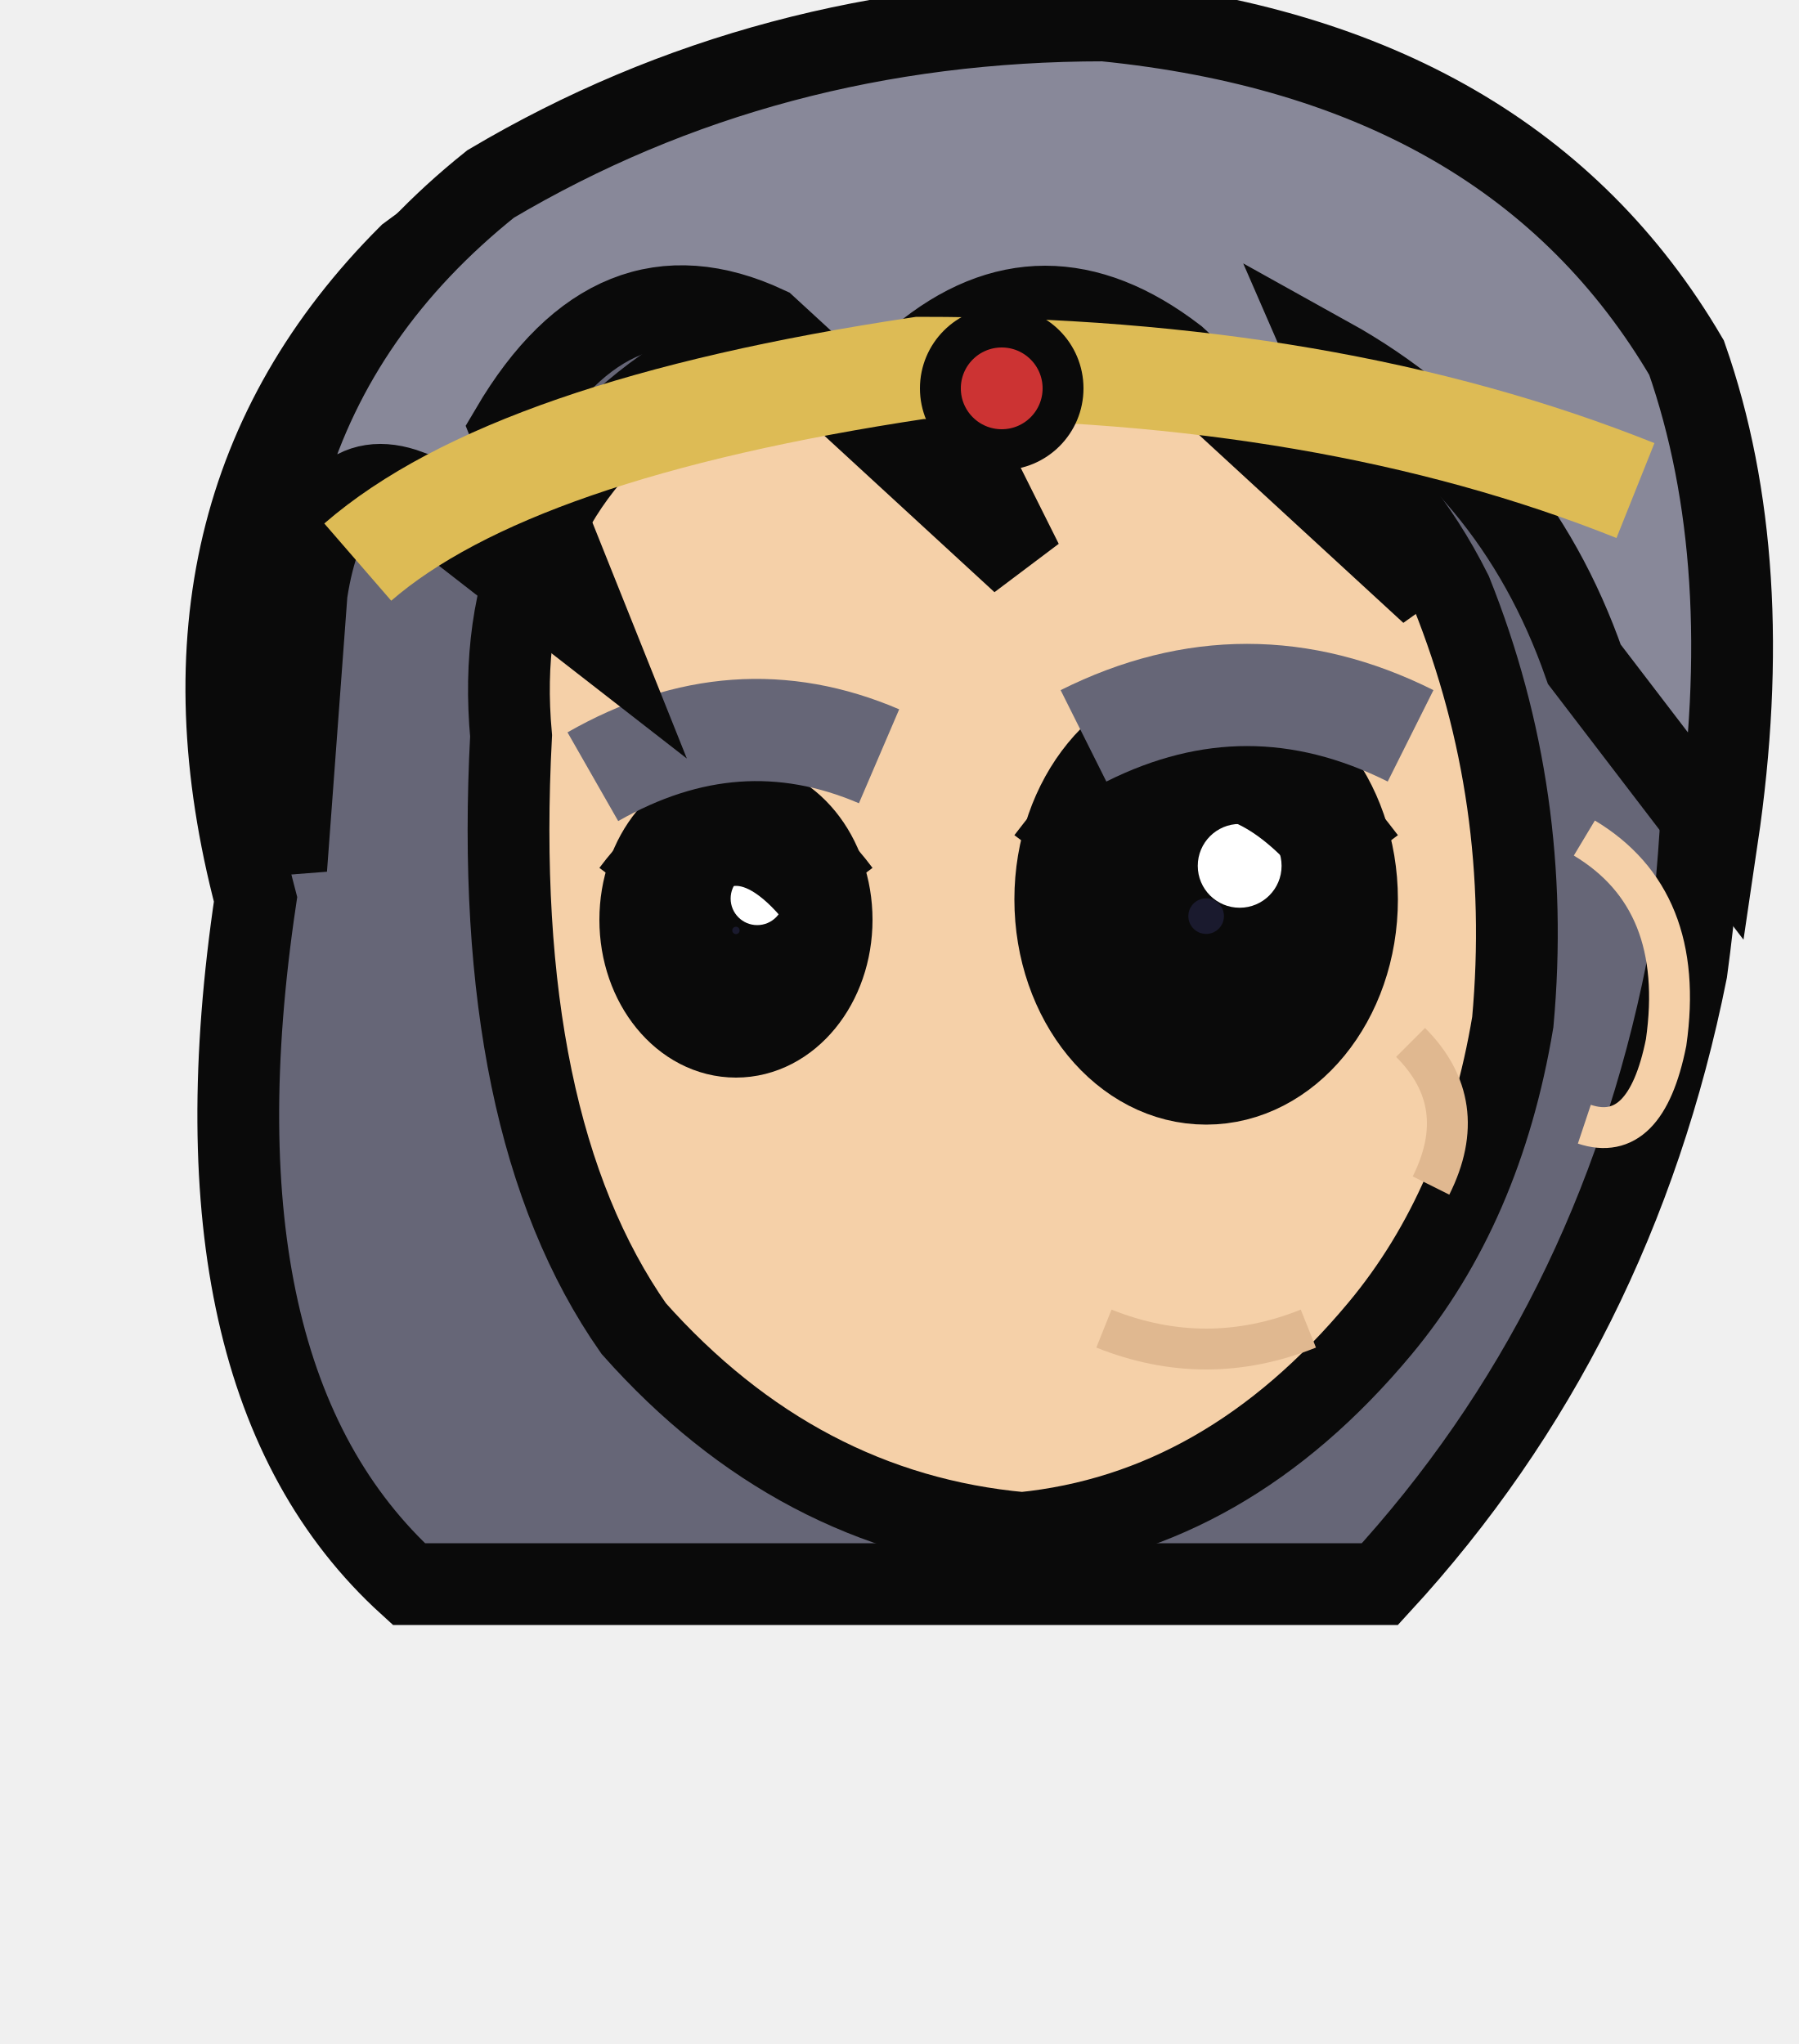
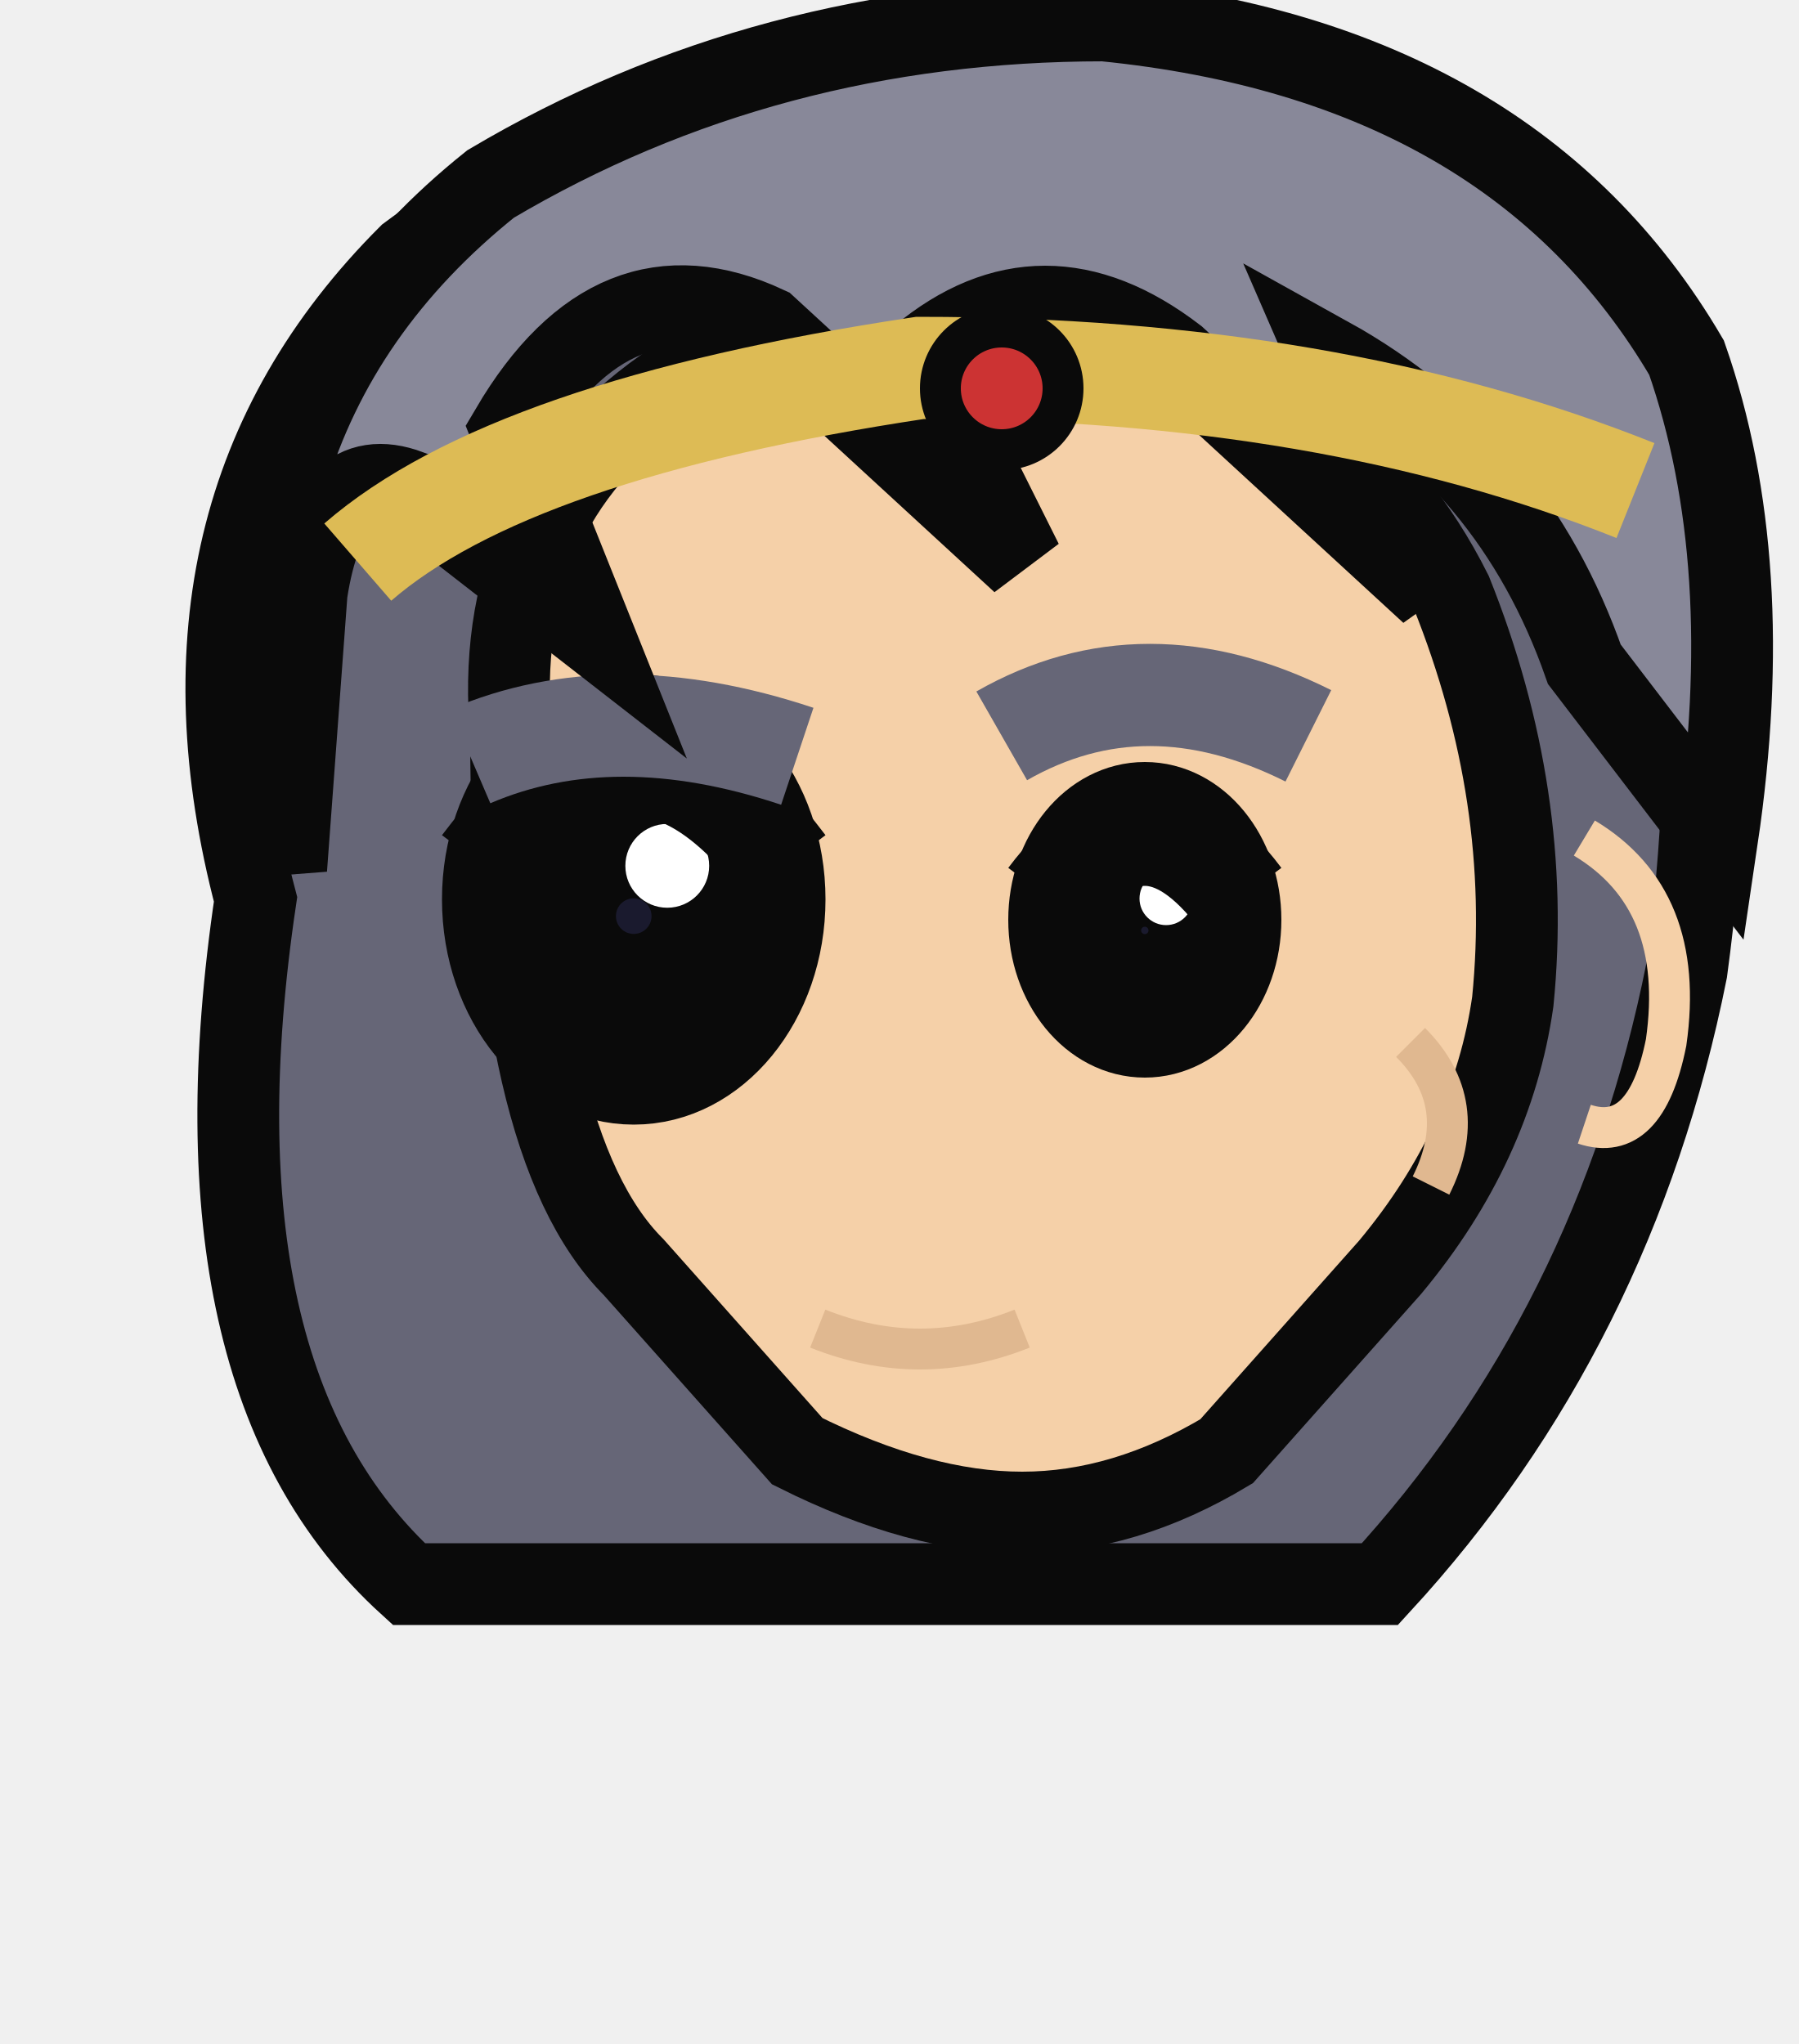
<svg xmlns="http://www.w3.org/2000/svg" viewBox="0 0 176 200" width="176" height="200">
  <path d="M 25,88 Q 15,50 40,25 Q 68,4 105,2 Q 145,8 160,35 Q 170,58 165,95 Q 158,130 135,155 L 40,155 Q 18,135 25,88 Z" fill="#666677" stroke="#0a0a0a" stroke-width="8" />
-   <path d="M 50,72 Q 48,50 65,38 Q 85,28 108,32 Q 132,38 142,58 Q 150,78 148,100 Q 145,118 135,130 Q 120,148 100,150 Q 78,148 62,130 Q 48,110 50,72 Z" fill="#f5d0a8" stroke="#0a0a0a" stroke-width="8" />
-   <ellipse cx="72" cy="90" rx="9.36" ry="11.44" fill="#ffffff" stroke="#0a0a0a" stroke-width="8" />
-   <circle cx="72" cy="91.04" r="7.28" fill="#bb8833" stroke="#0a0a0a" stroke-width="4" />
-   <circle cx="72" cy="91.04" r="3.64" fill="#1a1a2e" stroke="#0a0a0a" stroke-width="8" />
-   <circle cx="74.08" cy="87.92" r="2.6" fill="#ffffff" stroke="none" stroke-width="8" />
-   <path d="M 62.64,87.92 Q 72,75.44 81.36,87.92" fill="none" stroke="#0a0a0a" stroke-width="10" />
-   <ellipse cx="118" cy="88" rx="14.76" ry="18.04" fill="#ffffff" stroke="#0a0a0a" stroke-width="8" />
-   <circle cx="118" cy="89.64" r="11.48" fill="#bb8833" stroke="#0a0a0a" stroke-width="4" />
-   <circle cx="118" cy="89.64" r="5.74" fill="#1a1a2e" stroke="#0a0a0a" stroke-width="8" />
-   <circle cx="121.28" cy="84.72" r="4.1" fill="#ffffff" stroke="none" stroke-width="8" />
-   <path d="M 103.24,84.72 Q 118,65.04 132.76,84.72" fill="none" stroke="#0a0a0a" stroke-width="10" />
+   <path d="M 50,72 Q 48,50 65,38 Q 85,28 108,32 Q 132,38 142,58 Q 150,78 148,98 Q 146,112 136,124 L 120,142 Q 110,148 100,148 Q 90,148 78,142 L 62,124 Q 50,112 50,72 Z" fill="#f5d0a8" stroke="#0a0a0a" stroke-width="8" />
+   <ellipse cx="62" cy="88" rx="14.76" ry="18.04" fill="#ffffff" stroke="#0a0a0a" stroke-width="8" />
+   <circle cx="62" cy="89.64" r="11.48" fill="#bb8833" stroke="#0a0a0a" stroke-width="4" />
+   <circle cx="62" cy="89.64" r="5.74" fill="#1a1a2e" stroke="#0a0a0a" stroke-width="8" />
+   <circle cx="65.28" cy="84.72" r="4.1" fill="#ffffff" stroke="none" stroke-width="8" />
+   <path d="M 47.24,84.72 Q 62,65.04 76.76,84.72" fill="none" stroke="#0a0a0a" stroke-width="10" />
+   <ellipse cx="112" cy="90" rx="9.36" ry="11.44" fill="#ffffff" stroke="#0a0a0a" stroke-width="8" />
+   <circle cx="112" cy="91.04" r="7.28" fill="#bb8833" stroke="#0a0a0a" stroke-width="4" />
+   <circle cx="112" cy="91.04" r="3.64" fill="#1a1a2e" stroke="#0a0a0a" stroke-width="8" />
+   <circle cx="114.08" cy="87.92" r="2.6" fill="#ffffff" stroke="none" stroke-width="8" />
+   <path d="M 102.64,87.92 Q 112,75.44 121.36,87.92" fill="none" stroke="#0a0a0a" stroke-width="10" />
  <path d="M 138,102 Q 144,108 140,116" fill="none" stroke="#e0b890" stroke-width="4" />
-   <path d="M 108,130 Q 118,134 128,130" fill="none" stroke="#e0b890" stroke-width="4" />
-   <path d="M 58,76 Q 72,68 86,74" fill="none" stroke="#666677" stroke-width="10" />
-   <path d="M 106,72 Q 122,64 138,72" fill="none" stroke="#666677" stroke-width="10" />
+   <path d="M 80,130 Q 90,134 100,130" fill="none" stroke="#e0b890" stroke-width="4" />
+   <path d="M 46,74 Q 60,68 78,74" fill="none" stroke="#666677" stroke-width="10" />
+   <path d="M 98,72 Q 112,64 128,72" fill="none" stroke="#666677" stroke-width="10" />
  <path d="M 28,85 Q 18,42 48,18 Q 75,2 108,2 Q 148,6 165,35 Q 172,55 168,82 L 155,65 Q 148,45 130,35 L 140,58 L 115,35 Q 102,25 90,35 L 100,55 L 75,32 Q 60,25 50,42 L 58,62 L 40,48 Q 32,45 30,58 Z" fill="#888899" stroke="#0a0a0a" stroke-width="8" />
  <path d="M 35,55 Q 50,42 90,36 Q 130,36 160,48" fill="none" stroke="#ddbb55" stroke-width="10" />
  <circle cx="98" cy="38" r="6" fill="#cc3333" stroke="#0a0a0a" stroke-width="4" />
  <path d="M 155,82 Q 165,88 163,102 Q 161,112 155,110" fill="none" stroke="#f5d0a8" stroke-width="4" />
</svg>
